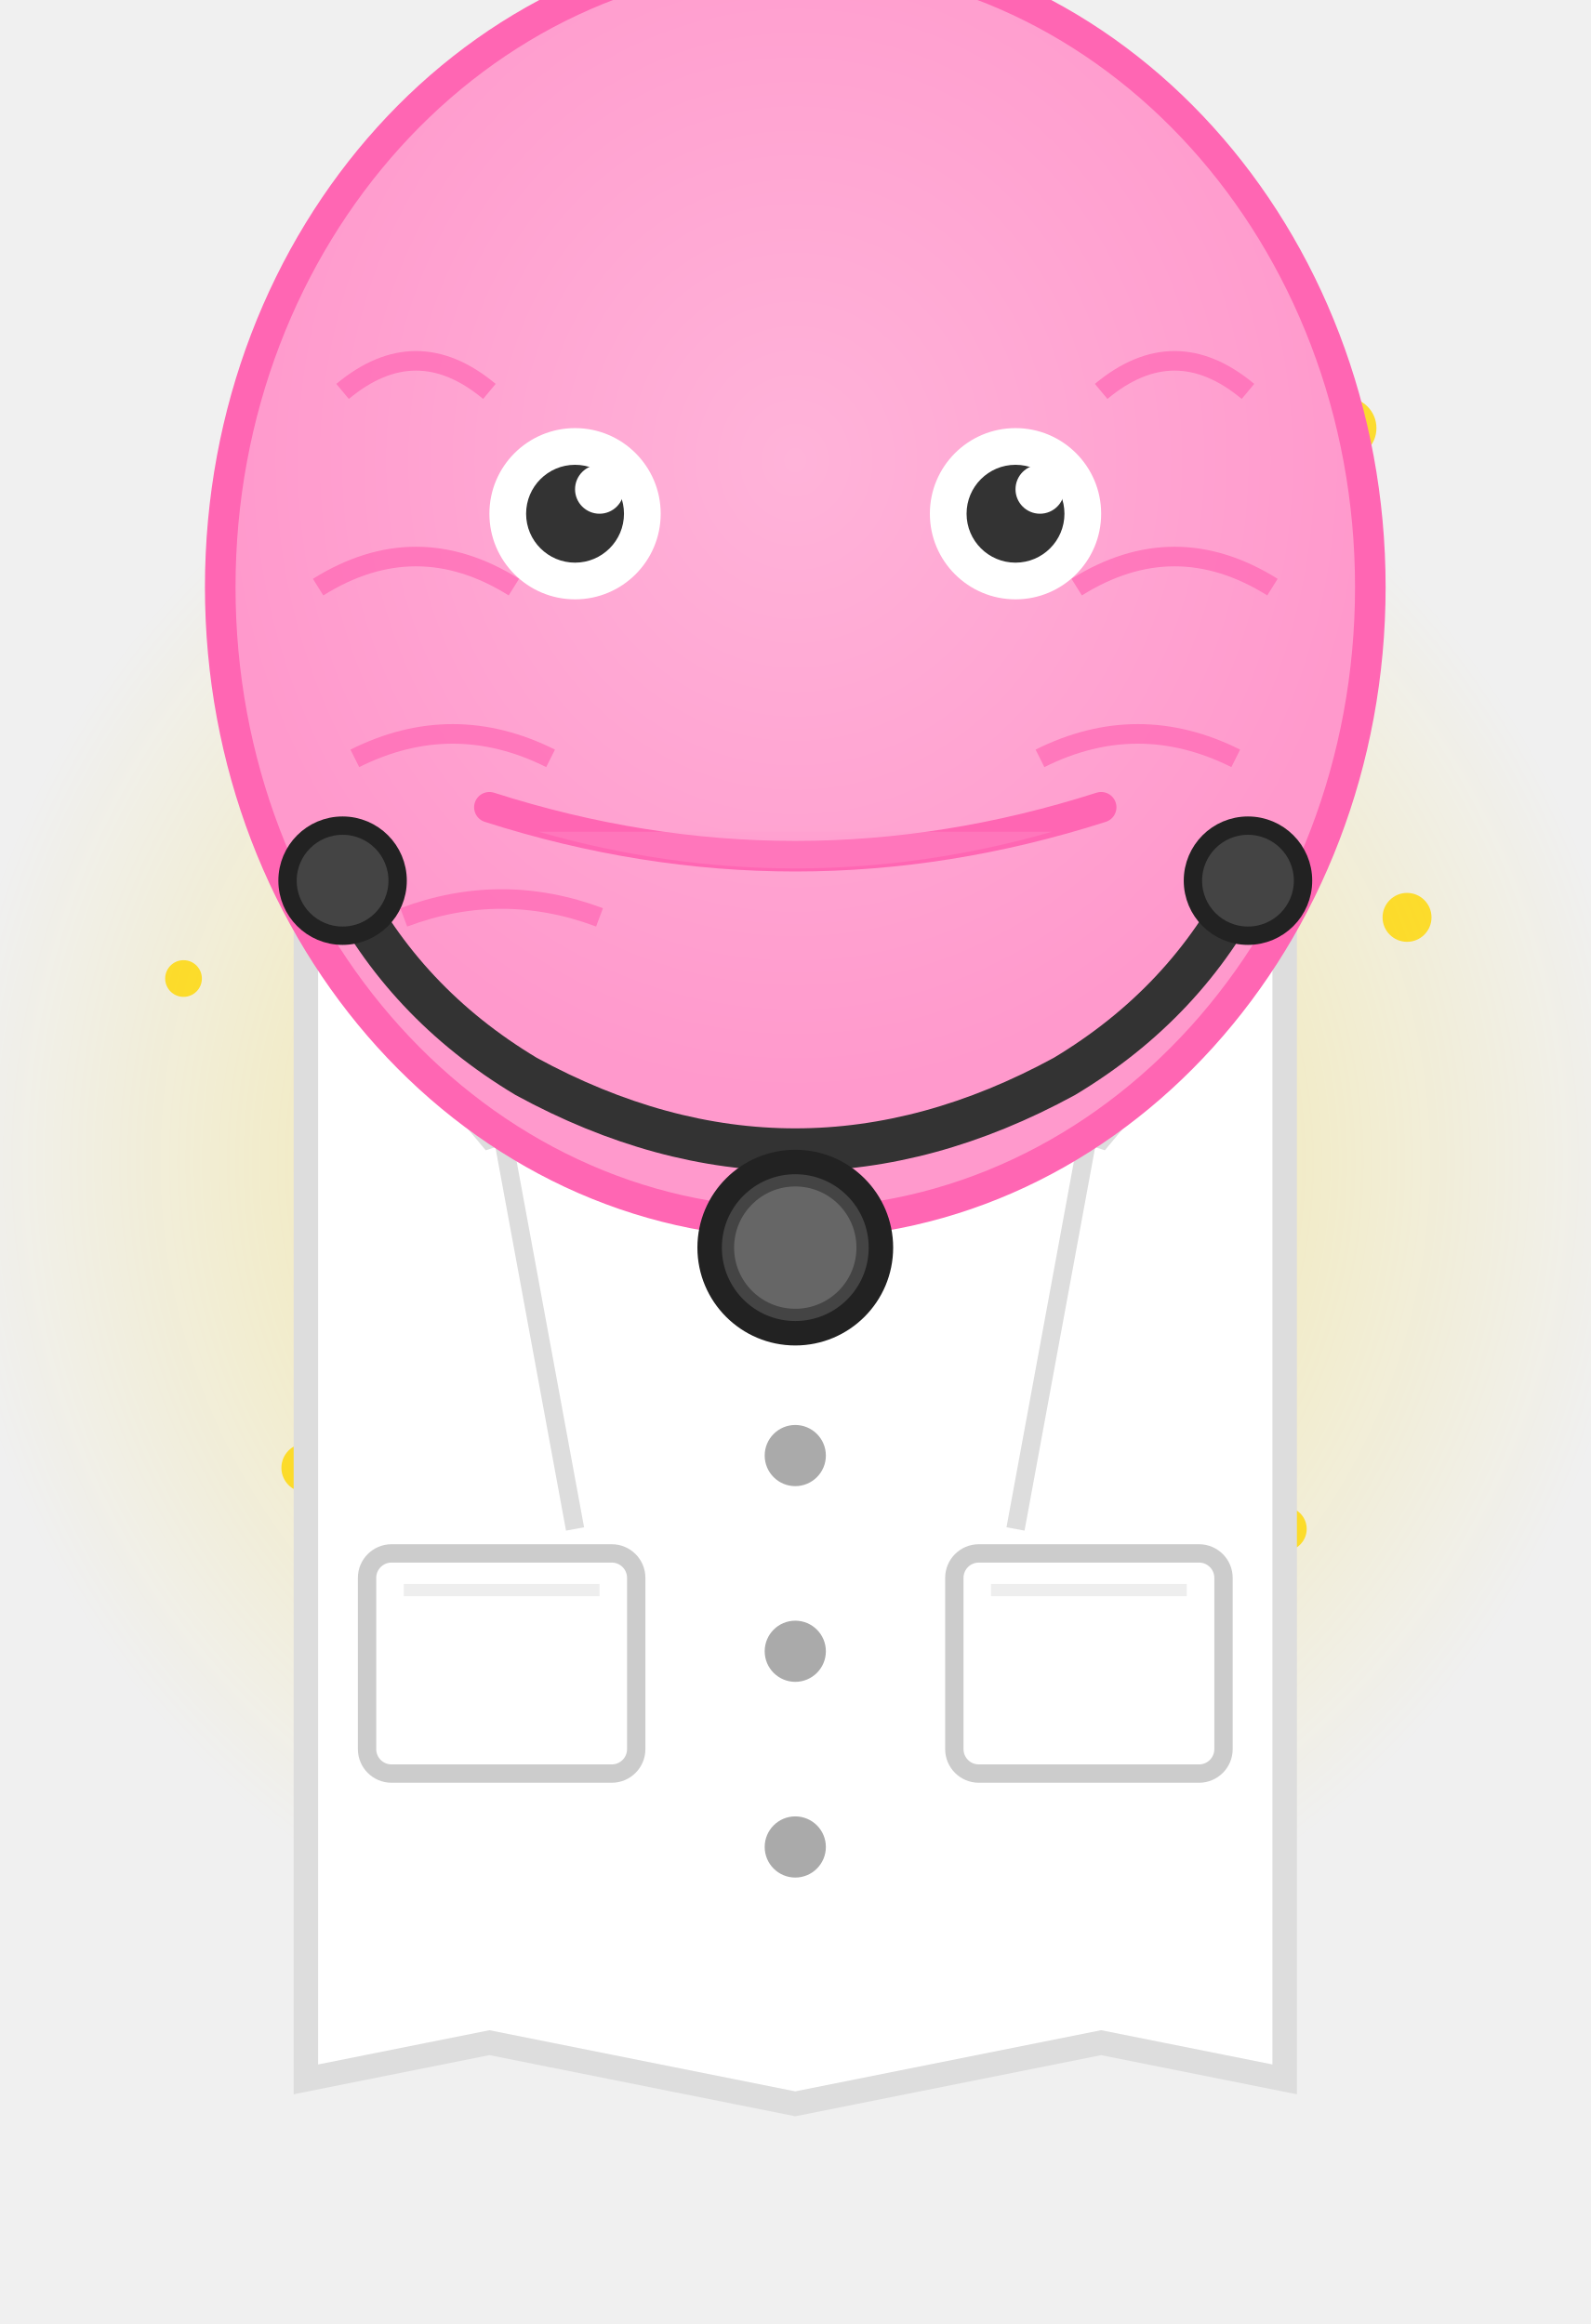
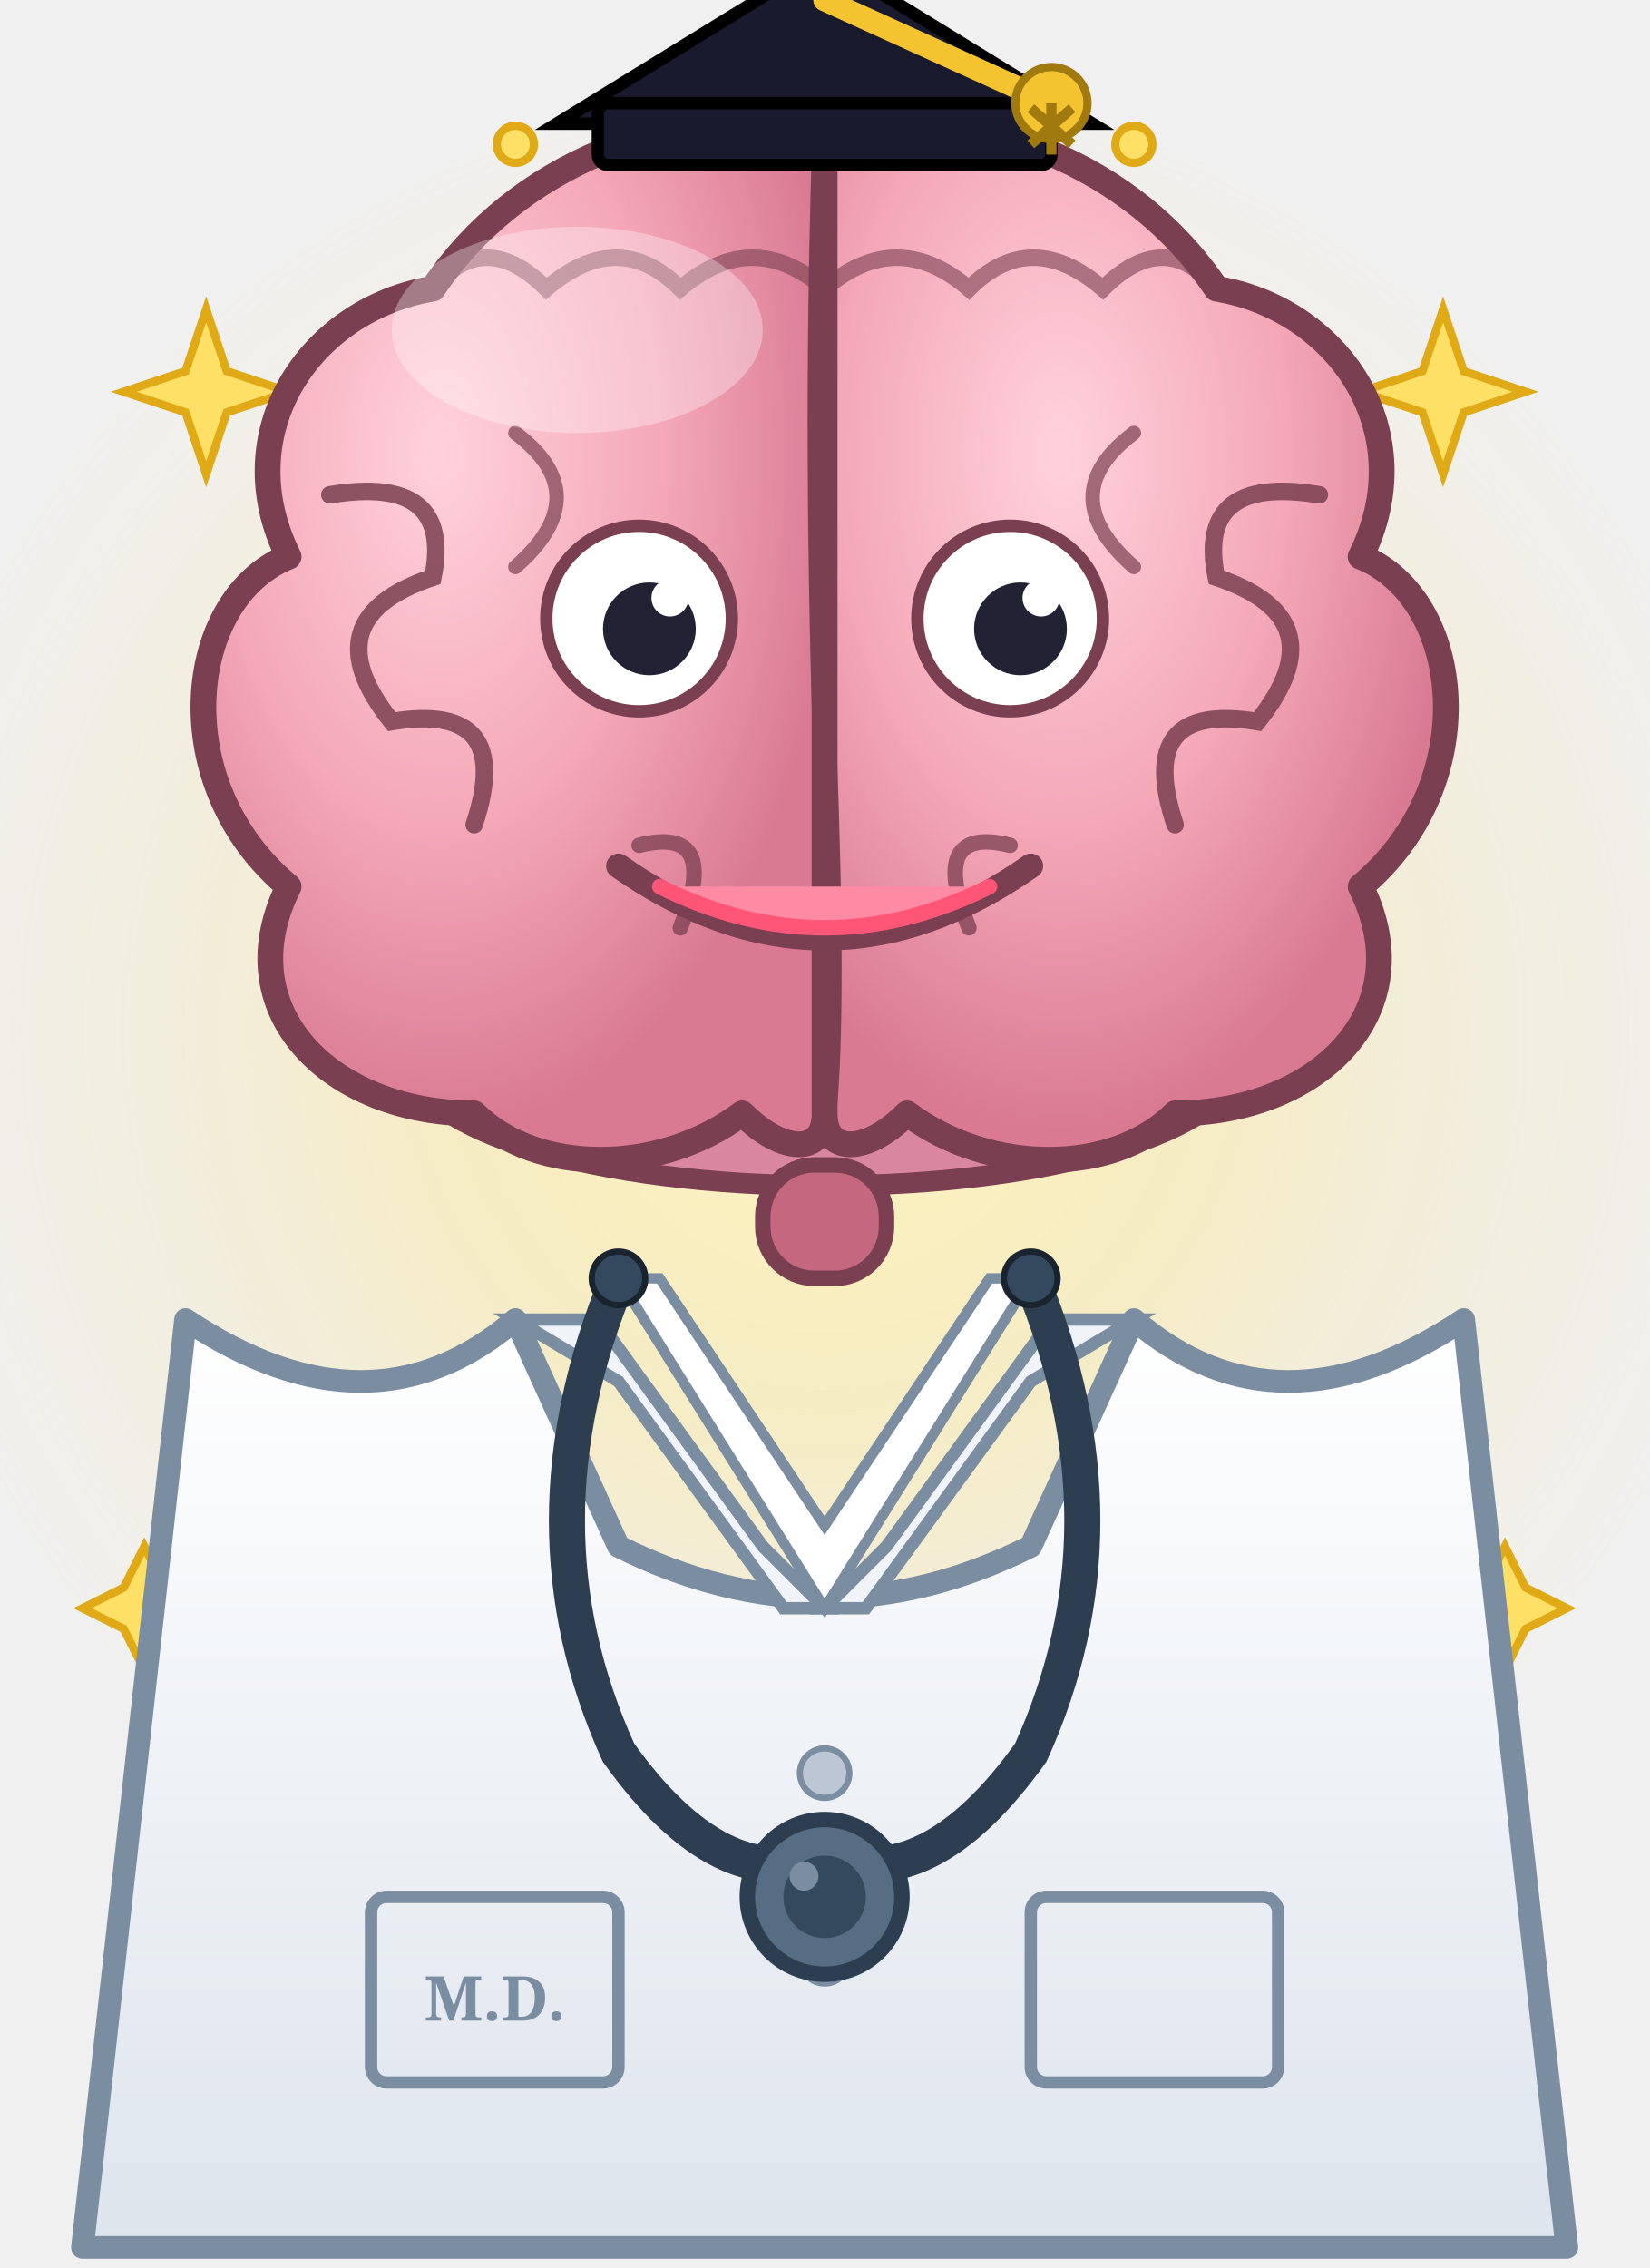
- <svg xmlns="http://www.w3.org/2000/svg" viewBox="0 0 130 190">
+ <svg xmlns="http://www.w3.org/2000/svg" viewBox="0 0 160 220" role="img" aria-label="Doctor brain mascot - stage 7 of 7">
  <defs>
-     <radialGradient id="doctorFinalGradient" cx="50%" cy="40%">
-       <stop offset="0%" stop-color="#ffb3d9" />
-       <stop offset="100%" stop-color="#ff99cc" />
+     <radialGradient id="brain" cx="38%" cy="32%" r="65%">
+       <stop offset="0%" stop-color="#ffd2dc" />
+       <stop offset="55%" stop-color="#f4a8b8" />
+       <stop offset="100%" stop-color="#d97a92" />
    </radialGradient>
-     <radialGradient id="celebrationGlow" cx="50%" cy="50%">
-       <stop offset="0%" stop-color="#ffd700" stop-opacity="0.4" />
-       <stop offset="100%" stop-color="#ffd700" stop-opacity="0" />
+     <radialGradient id="glow" cx="50%" cy="50%" r="50%">
+       <stop offset="0%" stop-color="#fff7c2" stop-opacity="0.85" />
+       <stop offset="60%" stop-color="#ffe066" stop-opacity="0.18" />
+       <stop offset="100%" stop-color="#ffe066" stop-opacity="0" />
    </radialGradient>
+     <linearGradient id="whiteCoat" x1="0%" y1="0%" x2="0%" y2="100%">
+       <stop offset="0%" stop-color="#ffffff" />
+       <stop offset="100%" stop-color="#dde4ec" />
+     </linearGradient>
  </defs>
-   <circle cx="65" cy="95" r="70" fill="url(#celebrationGlow)" />
-   <g fill="#ffd700" opacity="0.8">
-     <circle cx="20" cy="40" r="2" />
-     <circle cx="110" cy="35" r="2.5" />
-     <circle cx="15" cy="80" r="1.5" />
-     <circle cx="115" cy="75" r="2" />
-     <circle cx="25" cy="120" r="2" />
-     <circle cx="105" cy="125" r="1.8" />
+   <circle cx="80" cy="100" r="92" fill="url(#glow)" />
+   <g fill="#ffe066" stroke="#e0a916" stroke-width="0.8">
+     <polygon points="20,30 22,36 28,38 22,40 20,46 18,40 12,38 18,36" />
+     <polygon points="140,30 142,36 148,38 142,40 140,46 138,40 132,38 138,36" />
+     <polygon points="14,150 16,154 20,156 16,158 14,162 12,158 8,156 12,154" />
+     <polygon points="146,150 148,154 152,156 148,158 146,162 144,158 140,156 144,154" />
+     <circle cx="32" cy="80" r="2.5" />
+     <circle cx="128" cy="80" r="2.5" />
+     <circle cx="50" cy="14" r="1.8" />
+     <circle cx="110" cy="14" r="1.8" />
  </g>
-   <g transform="translate(35, 10)">
-     <rect x="0" y="8" width="60" height="4" rx="1" fill="#333" />
-     <polygon points="30,0 10,8 50,8" fill="#333" />
-     <rect x="58" y="8" width="2" height="15" fill="#d4af37" />
-     <circle cx="59" cy="24" r="2" fill="#d4af37" />
+   <path d="M 18,128 L 8,218 L 152,218 L 142,128 Q 124,140 110,128 L 100,150 Q 80,160 60,150 L 50,128 Q 36,140 18,128 Z" fill="url(#whiteCoat)" stroke="#7a8da1" stroke-width="2.2" stroke-linejoin="round" />
+   <path d="M 60,124 L 80,156 L 100,124 L 96,124 L 80,148 L 64,124 Z" fill="#ffffff" stroke="#7a8da1" stroke-width="1" />
+   <path d="M 50,128 L 58,128 L 74,150 L 80,156 L 76,156 L 60,134 Z" fill="#f0f4f8" stroke="#7a8da1" stroke-width="1.2" />
+   <path d="M 110,128 L 102,128 L 86,150 L 80,156 L 84,156 L 100,134 Z" fill="#f0f4f8" stroke="#7a8da1" stroke-width="1.2" />
+   <circle cx="80" cy="172" r="2.4" fill="#bcc6d4" stroke="#7a8da1" stroke-width="0.6" />
+   <circle cx="80" cy="190" r="2.4" fill="#bcc6d4" stroke="#7a8da1" stroke-width="0.6" />
+   <rect x="100" y="184" width="24" height="18" rx="1.5" fill="none" stroke="#7a8da1" stroke-width="1.2" />
+   <rect x="36" y="184" width="24" height="18" rx="1.5" fill="none" stroke="#7a8da1" stroke-width="1.2" />
+   <text x="48" y="196" font-family="Georgia, serif" font-size="6" font-weight="bold" fill="#7a8da1" text-anchor="middle">M.D.</text>
+   <path d="M 60,124 Q 50,148 60,170 Q 70,184 80,180 Q 90,184 100,170 Q 110,148 100,124" stroke="#2c3e50" stroke-width="3.5" fill="none" stroke-linecap="round" />
+   <circle cx="60" cy="124" r="2.6" fill="#34495e" stroke="#1a242e" stroke-width="0.6" />
+   <circle cx="100" cy="124" r="2.6" fill="#34495e" stroke="#1a242e" stroke-width="0.6" />
+   <circle cx="80" cy="184" r="7.5" fill="#566d83" stroke="#2c3e50" stroke-width="1.5" />
+   <circle cx="80" cy="184" r="4" fill="#34495e" />
+   <circle cx="78" cy="182" r="1.4" fill="#7a8da1" />
+   <ellipse cx="80" cy="103" rx="40" ry="12" fill="#d987a0" stroke="#7a3f50" stroke-width="2" />
+   <path d="M44,103 Q52,98 60,104 Q68,98 76,104 Q84,98 92,104 Q100,98 108,104 Q114,99 116,103" stroke="#7a3f50" stroke-width="1.2" fill="none" opacity="0.65" />
+   <rect x="74" y="113" width="12" height="11" rx="5" fill="#c5687f" stroke="#7a3f50" stroke-width="1.5" />
+   <path d="M 80,12 C 65,10 50,16 42,28 C 30,30 22,42 28,54 C 18,58 16,76 28,86 C 22,98 32,108 46,108 C 52,114 64,114 72,108 C 76,112 80,112 80,108 Z" fill="url(#brain)" stroke="#7a3f50" stroke-width="2.5" stroke-linejoin="round" />
+   <path d="M 80,12 C 95,10 110,16 118,28 C 130,30 138,42 132,54 C 142,58 144,76 132,86 C 138,98 128,108 114,108 C 108,114 96,114 88,108 C 84,112 80,112 80,108 Z" fill="url(#brain)" stroke="#7a3f50" stroke-width="2.5" stroke-linejoin="round" />
+   <path d="M 42,28 Q 47,22 53,28 Q 60,22 66,28 Q 73,22 80,28 Q 87,22 94,28 Q 100,22 107,28 Q 113,22 118,28" stroke="#7a3f50" stroke-width="1.6" fill="none" opacity="0.6" />
+   <path d="M 80,12 Q 79,40 80,72 Q 81,98 80,108" stroke="#7a3f50" stroke-width="2.3" fill="none" stroke-linecap="round" />
+   <path d="M 32,48 Q 44,46 42,56 Q 30,60 38,70 Q 50,68 46,80" stroke="#7a3f50" stroke-width="1.7" fill="none" stroke-linecap="round" opacity="0.85" />
+   <path d="M 50,42 Q 58,48 50,55" stroke="#7a3f50" stroke-width="1.4" fill="none" stroke-linecap="round" opacity="0.7" />
+   <path d="M 62,82 Q 70,80 66,90" stroke="#7a3f50" stroke-width="1.5" fill="none" stroke-linecap="round" opacity="0.75" />
+   <path d="M 128,48 Q 116,46 118,56 Q 130,60 122,70 Q 110,68 114,80" stroke="#7a3f50" stroke-width="1.7" fill="none" stroke-linecap="round" opacity="0.85" />
+   <path d="M 110,42 Q 102,48 110,55" stroke="#7a3f50" stroke-width="1.4" fill="none" stroke-linecap="round" opacity="0.7" />
+   <path d="M 98,82 Q 90,80 94,90" stroke="#7a3f50" stroke-width="1.5" fill="none" stroke-linecap="round" opacity="0.75" />
+   <ellipse cx="56" cy="32" rx="18" ry="10" fill="white" opacity="0.32" />
+   <g transform="translate(80, 8)">
+     <polygon points="-26,4 26,4 0,-12" fill="#1a1a2e" stroke="#000" stroke-width="1.2" />
+     <rect x="-22" y="2" width="44" height="6" rx="1" fill="#1a1a2e" stroke="#000" stroke-width="1.2" />
+     <line x1="0" y1="-8" x2="22" y2="2" stroke="#f4c430" stroke-width="2.2" stroke-linecap="round" />
+     <circle cx="22" cy="2" r="3.5" fill="#f4c430" stroke="#a07a0e" stroke-width="0.8" />
+     <line x1="20" y1="2.5" x2="24" y2="6" stroke="#a07a0e" stroke-width="1" />
+     <line x1="22" y1="2" x2="22" y2="7" stroke="#a07a0e" stroke-width="1" />
+     <line x1="24" y1="2.5" x2="20" y2="6" stroke="#a07a0e" stroke-width="1" />
  </g>
-   <g transform="translate(15, 75)">
-     <path d="M 10 0 L 10 95 L 25 92 L 50 97 L 75 92 L 90 95 L 90 0 Z" fill="white" stroke="#ddd" stroke-width="2" />
-     <path d="M 10 0 L 25 18 L 50 10 L 75 18 L 90 0" fill="white" stroke="#ddd" stroke-width="1.8" />
-     <circle cx="50" cy="28" r="2.5" fill="#aaa" />
-     <circle cx="50" cy="44" r="2.5" fill="#aaa" />
-     <circle cx="50" cy="60" r="2.5" fill="#aaa" />
-     <circle cx="50" cy="76" r="2.5" fill="#aaa" />
-     <rect x="15" y="52" width="22" height="18" rx="2" fill="none" stroke="#ccc" stroke-width="1.5" />
-     <rect x="63" y="52" width="22" height="18" rx="2" fill="none" stroke="#ccc" stroke-width="1.5" />
-     <line x1="18" y1="55" x2="34" y2="55" stroke="#eee" stroke-width="1" />
-     <line x1="66" y1="55" x2="82" y2="55" stroke="#eee" stroke-width="1" />
-     <line x1="25" y1="12" x2="32" y2="50" stroke="#ddd" stroke-width="1.5" />
-     <line x1="75" y1="12" x2="68" y2="50" stroke="#ddd" stroke-width="1.5" />
-   </g>
-   <ellipse cx="65" cy="48" rx="47" ry="52" fill="url(#doctorFinalGradient)" stroke="#ff66b3" stroke-width="2.5" />
-   <path d="M 28 32 Q 34 27 40 32" fill="none" stroke="#ff66b3" stroke-width="1.6" opacity="0.7" />
-   <path d="M 90 32 Q 96 27 102 32" fill="none" stroke="#ff66b3" stroke-width="1.6" opacity="0.7" />
-   <path d="M 26 48 Q 34 43 42 48" fill="none" stroke="#ff66b3" stroke-width="1.6" opacity="0.7" />
-   <path d="M 88 48 Q 96 43 104 48" fill="none" stroke="#ff66b3" stroke-width="1.6" opacity="0.7" />
-   <path d="M 29 62 Q 37 58 45 62" fill="none" stroke="#ff66b3" stroke-width="1.6" opacity="0.7" />
-   <path d="M 85 62 Q 93 58 101 62" fill="none" stroke="#ff66b3" stroke-width="1.6" opacity="0.7" />
-   <path d="M 33 75 Q 41 72 49 75" fill="none" stroke="#ff66b3" stroke-width="1.6" opacity="0.7" />
-   <circle cx="47" cy="42" r="7" fill="white" />
-   <circle cx="83" cy="42" r="7" fill="white" />
-   <circle cx="47" cy="42" r="4" fill="#333" />
-   <circle cx="83" cy="42" r="4" fill="#333" />
-   <circle cx="49" cy="40" r="2" fill="white" />
-   <circle cx="85" cy="40" r="2" fill="white" />
-   <path d="M 40 66 Q 65 74 90 66" fill="none" stroke="#ff66b3" stroke-width="2.5" stroke-linecap="round" />
-   <path d="M 44 68 Q 65 74 86 68" fill="#ff99cc" opacity="0.3" />
-   <path d="M 28 72 Q 33 82 43 88 Q 65 100 87 88 Q 97 82 102 72" fill="none" stroke="#333" stroke-width="3.5" stroke-linecap="round" />
-   <circle cx="28" cy="72" r="4.5" fill="#444" stroke="#222" stroke-width="1.5" />
-   <circle cx="102" cy="72" r="4.5" fill="#444" stroke="#222" stroke-width="1.5" />
-   <circle cx="65" cy="102" r="7" fill="#444" stroke="#222" stroke-width="2" />
-   <circle cx="65" cy="102" r="5" fill="#666" />
+   <circle cx="62" cy="60" r="9" fill="white" stroke="#7a3f50" stroke-width="1.2" />
+   <circle cx="98" cy="60" r="9" fill="white" stroke="#7a3f50" stroke-width="1.2" />
+   <circle cx="63" cy="61" r="4.5" fill="#222234" />
+   <circle cx="99" cy="61" r="4.5" fill="#222234" />
+   <circle cx="65" cy="58" r="1.8" fill="white" />
+   <circle cx="101" cy="58" r="1.8" fill="white" />
+   <path d="M 60,84 Q 80,98 100,84" stroke="#7a3f50" stroke-width="2.4" fill="none" stroke-linecap="round" />
+   <path d="M 64,86 Q 80,94 96,86" stroke="#ff5577" stroke-width="1.5" fill="#ff8aa3" stroke-linecap="round" />
</svg>
